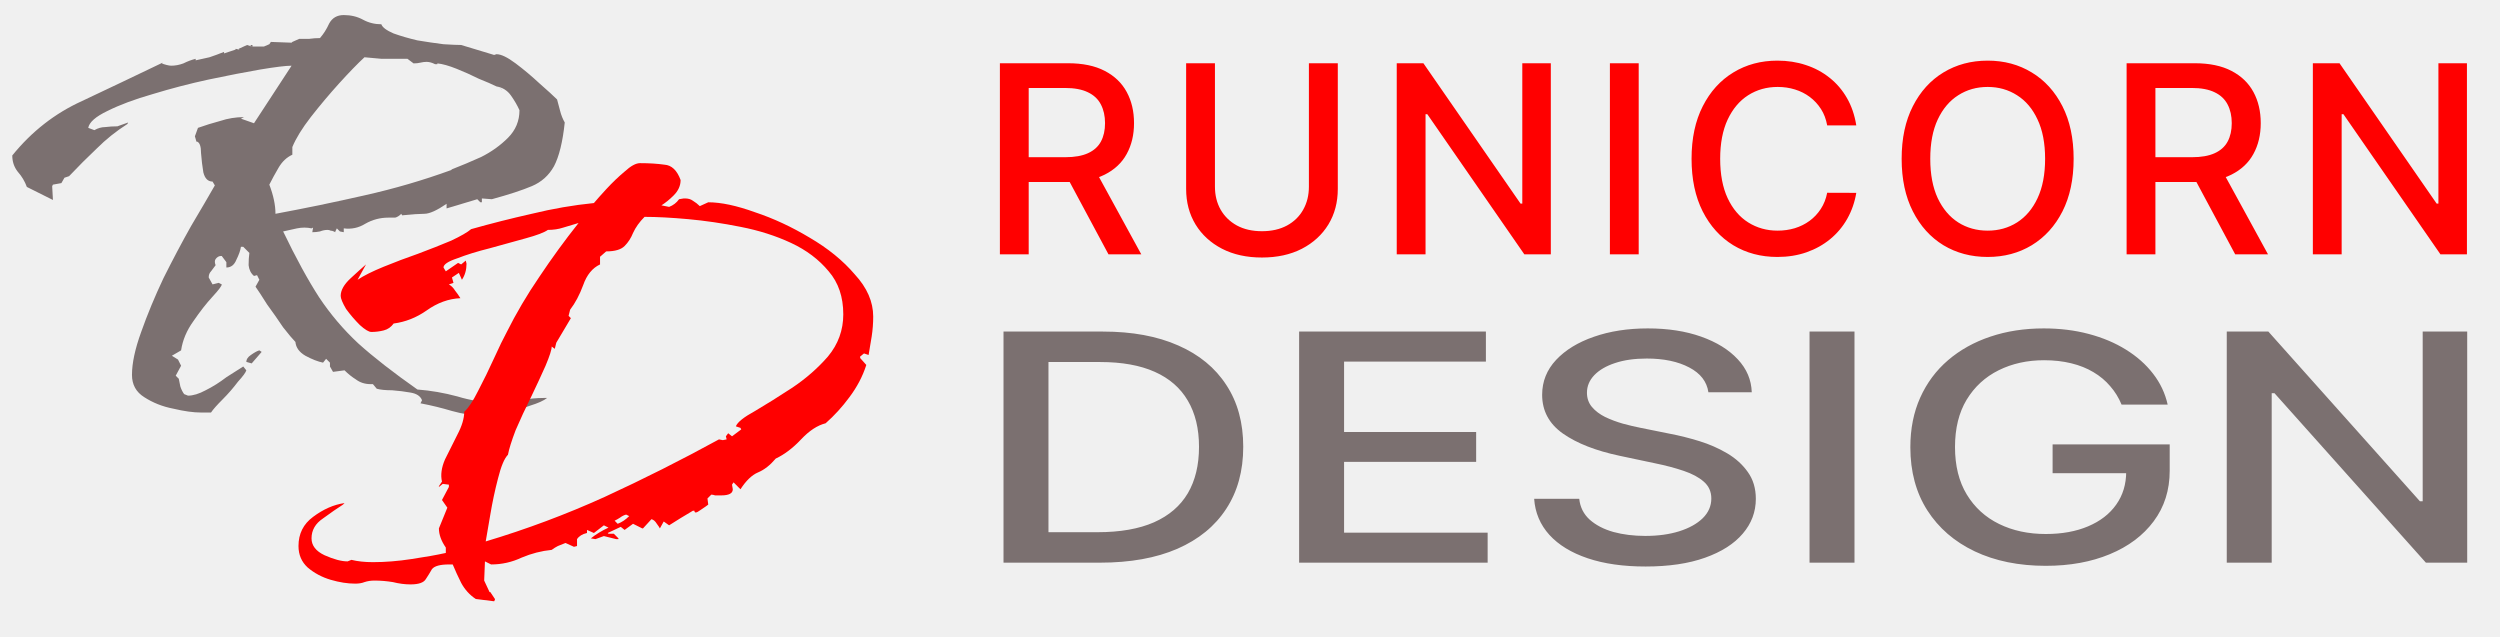
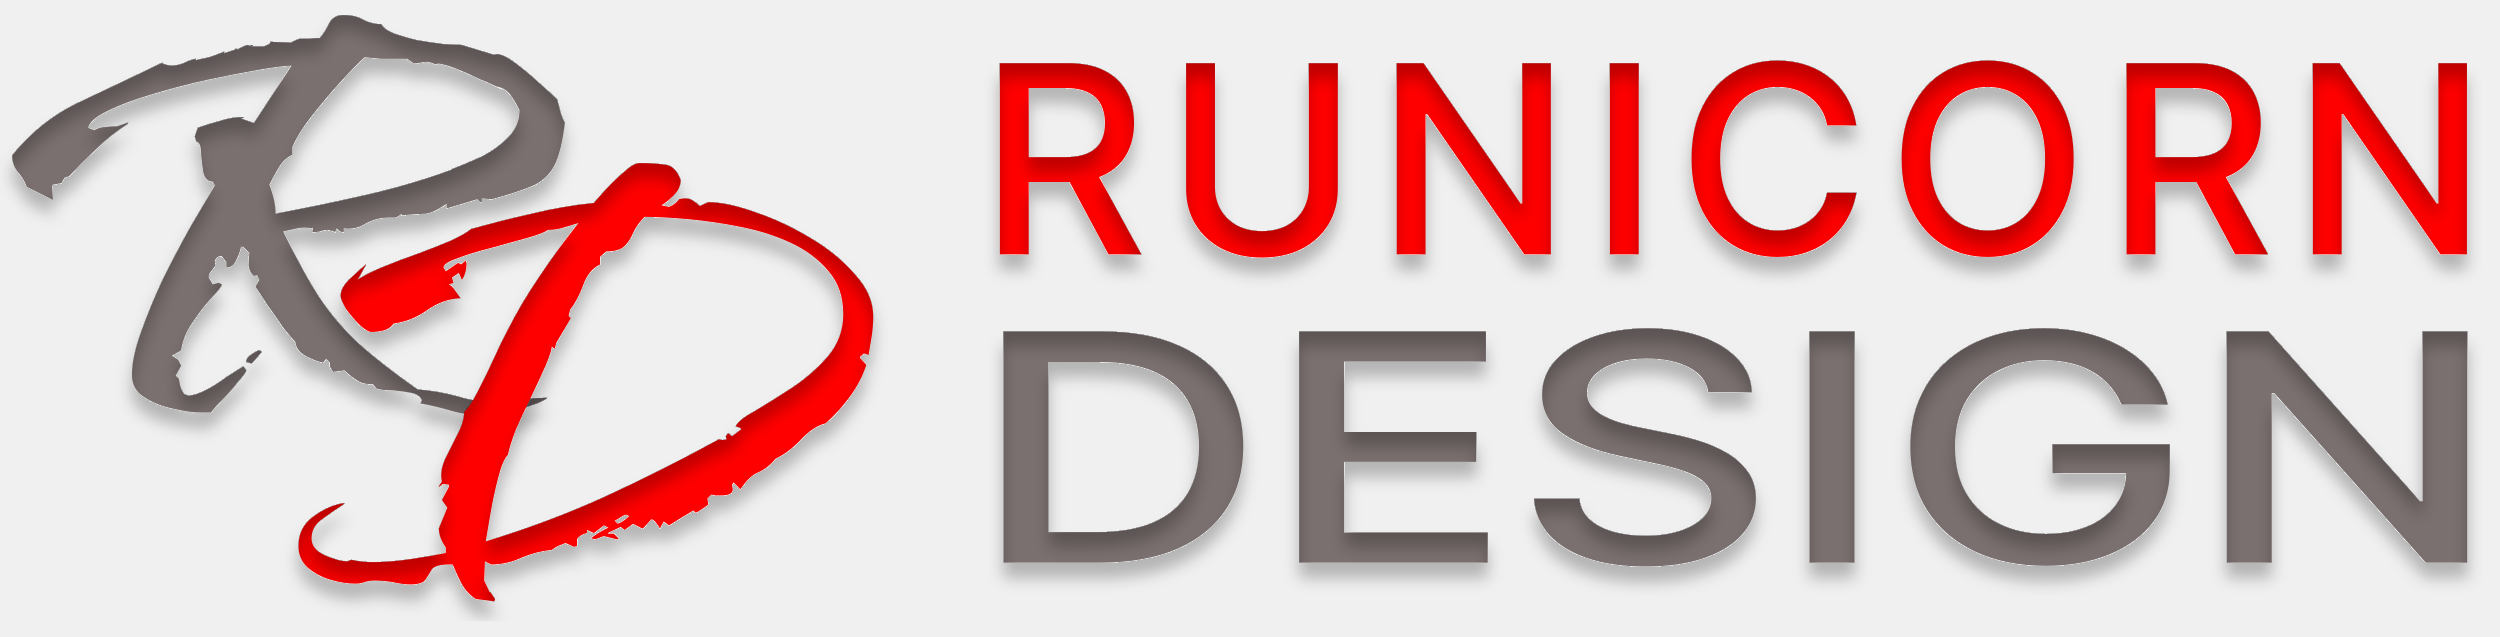
<svg xmlns="http://www.w3.org/2000/svg" width="664" height="169" viewBox="0 0 664 169" fill="none">
-   <path d="M292.148 149.445H266.534V88.064H292.959C300.712 88.064 307.37 89.293 312.933 91.752C318.497 94.189 322.759 97.695 325.721 102.27C328.709 106.825 330.203 112.29 330.203 118.664C330.203 125.059 328.696 130.554 325.682 135.148C322.695 139.744 318.368 143.28 312.701 145.758C307.035 148.216 300.184 149.445 292.148 149.445ZM278.472 141.353H291.491C297.518 141.353 302.528 140.474 306.52 138.716C310.512 136.936 313.5 134.369 315.483 131.013C317.466 127.637 318.458 123.52 318.458 118.664C318.458 113.85 317.466 109.764 315.483 106.407C313.526 103.05 310.602 100.503 306.713 98.764C302.824 97.025 297.995 96.156 292.225 96.156H278.472V141.353ZM345.048 149.445V88.064H394.654V96.037H356.986V114.738H392.065V122.68H356.986V141.473H395.118V149.445H345.048ZM453.754 104.188C453.342 101.352 451.642 99.154 448.655 97.594C445.667 96.017 441.906 95.228 437.373 95.228C434.128 95.228 431.321 95.627 428.951 96.427C426.582 97.206 424.74 98.284 423.426 99.664C422.139 101.021 421.495 102.57 421.495 104.309C421.495 105.767 421.933 107.026 422.808 108.084C423.71 109.145 424.882 110.033 426.324 110.752C427.792 111.452 429.363 112.041 431.037 112.521C432.712 112.979 434.321 113.359 435.867 113.66L443.593 115.218C446.118 115.698 448.706 116.347 451.359 117.166C454.012 117.985 456.472 119.065 458.738 120.403C461.005 121.741 462.833 123.401 464.224 125.377C465.641 127.357 466.349 129.724 466.349 132.481C466.349 135.959 465.19 139.044 462.872 141.742C460.58 144.439 457.244 146.568 452.866 148.126C448.513 149.684 443.246 150.465 437.064 150.465C431.14 150.465 426.015 149.735 421.688 148.275C417.361 146.818 413.974 144.75 411.527 142.072C409.08 139.375 407.728 136.178 407.471 132.481H419.447C419.679 134.7 420.606 136.548 422.229 138.026C423.877 139.484 425.976 140.574 428.526 141.293C431.102 141.991 433.922 142.341 436.987 142.341C440.361 142.341 443.362 141.932 445.989 141.112C448.642 140.273 450.728 139.115 452.247 137.636C453.767 136.138 454.527 134.388 454.527 132.391C454.527 130.573 453.857 129.084 452.518 127.925C451.204 126.766 449.414 125.808 447.148 125.048C444.907 124.289 442.37 123.619 439.537 123.04L430.188 121.062C423.851 119.724 418.829 117.755 415.12 115.158C411.437 112.561 409.595 109.124 409.595 104.847C409.595 101.311 410.832 98.224 413.304 95.586C415.777 92.949 419.125 90.902 423.349 89.443C427.573 87.964 432.338 87.226 437.644 87.226C443.001 87.226 447.727 87.954 451.822 89.413C455.943 90.873 459.189 92.88 461.558 95.437C463.928 97.974 465.164 100.891 465.267 104.188H453.754ZM492.552 88.064V149.445H480.615V88.064H492.552ZM563.485 107.455C562.737 105.637 561.733 104.009 560.47 102.57C559.235 101.111 557.753 99.873 556.028 98.853C554.303 97.814 552.331 97.025 550.117 96.487C547.927 95.947 545.52 95.676 542.893 95.676C538.437 95.676 534.419 96.566 530.838 98.345C527.259 100.123 524.426 102.73 522.338 106.166C520.278 109.584 519.249 113.769 519.249 118.724C519.249 123.7 520.292 127.906 522.377 131.343C524.464 134.779 527.322 137.386 530.956 139.164C534.587 140.943 538.721 141.831 543.356 141.831C547.658 141.831 551.404 141.153 554.598 139.793C557.819 138.436 560.303 136.518 562.055 134.04C563.832 131.542 564.72 128.605 564.72 125.228L567.812 125.678H545.171V118.035H576.273V125.019C576.273 130.174 574.856 134.649 572.023 138.445C569.215 142.222 565.325 145.139 560.355 147.198C555.409 149.255 549.743 150.283 543.356 150.283C536.196 150.283 529.911 149.005 524.503 146.447C519.12 143.89 514.922 140.263 511.908 135.568C508.896 130.853 507.388 125.258 507.388 118.784C507.388 113.889 508.263 109.493 510.015 105.596C511.767 101.702 514.226 98.394 517.395 95.676C520.589 92.94 524.335 90.851 528.637 89.413C532.964 87.954 537.69 87.226 542.816 87.226C547.091 87.226 551.071 87.715 554.754 88.694C558.462 89.673 561.758 91.061 564.643 92.859C567.553 94.658 569.963 96.796 571.869 99.274C573.775 101.732 575.062 104.459 575.731 107.455H563.485ZM655.288 88.064V149.445H644.316L604.099 104.429H603.364V149.445H591.427V88.064H602.476L642.732 133.14H643.466V88.064H655.288Z" fill="#7B7070" />
-   <path d="M265.571 67.555V16.797H283.644C287.572 16.797 290.832 17.475 293.423 18.83C296.031 20.184 297.979 22.059 299.266 24.456C300.554 26.834 301.197 29.585 301.197 32.709C301.197 35.814 300.545 38.549 299.241 40.912C297.954 43.259 296.006 45.083 293.399 46.389C290.807 47.695 287.547 48.348 283.619 48.348H269.928V41.755H282.926C285.402 41.755 287.415 41.399 288.967 40.69C290.535 39.978 291.682 38.946 292.408 37.591C293.134 36.236 293.498 34.609 293.498 32.709C293.498 30.792 293.126 29.132 292.384 27.727C291.657 26.323 290.51 25.248 288.942 24.505C287.391 23.745 285.352 23.365 282.827 23.365H273.221V67.555H265.571ZM290.601 44.654L303.128 67.555H294.414L282.134 44.654H290.601ZM347.644 16.797H355.319V50.181C355.319 53.733 354.486 56.881 352.819 59.623C351.152 62.349 348.808 64.499 345.788 66.067C342.767 67.62 339.227 68.398 335.166 68.398C331.123 68.398 327.59 67.62 324.57 66.067C321.549 64.499 319.206 62.349 317.539 59.623C315.872 56.881 315.038 53.733 315.038 50.181V16.797H322.688V49.562C322.688 51.859 323.192 53.899 324.198 55.683C325.222 57.467 326.666 58.872 328.531 59.897C330.396 60.904 332.608 61.409 335.166 61.409C337.741 61.409 339.961 60.904 341.826 59.897C343.708 58.872 345.144 57.467 346.134 55.683C347.141 53.899 347.644 51.859 347.644 49.562V16.797ZM411.898 16.797V67.555H404.867L379.094 30.33H378.624V67.555H370.974V16.797H378.054L403.852 54.072H404.323V16.797H411.898ZM435.24 16.797V67.555H427.59V16.797H435.24ZM493.027 33.303H485.301C485.005 31.651 484.452 30.197 483.643 28.941C482.833 27.686 481.844 26.621 480.672 25.744C479.5 24.869 478.188 24.207 476.736 23.762C475.3 23.316 473.773 23.092 472.155 23.092C469.234 23.092 466.618 23.828 464.307 25.299C462.012 26.769 460.197 28.925 458.86 31.766C457.54 34.609 456.879 38.078 456.879 42.175C456.879 46.306 457.54 49.793 458.86 52.635C460.197 55.477 462.021 57.624 464.332 59.078C466.643 60.532 469.243 61.259 472.13 61.259C473.731 61.259 475.25 61.045 476.687 60.615C478.139 60.169 479.451 59.517 480.623 58.658C481.795 57.798 482.784 56.749 483.593 55.51C484.418 54.254 484.987 52.817 485.301 51.197L493.027 51.222C492.613 53.717 491.813 56.013 490.625 58.113C489.452 60.195 487.943 61.995 486.094 63.516C484.261 65.019 482.165 66.184 479.805 67.01C477.445 67.835 474.871 68.248 472.081 68.248C467.69 68.248 463.779 67.207 460.346 65.127C456.913 63.027 454.205 60.029 452.226 56.129C450.26 52.23 449.279 47.578 449.279 42.175C449.279 36.756 450.269 32.105 452.25 28.223C454.23 24.323 456.937 21.332 460.371 19.25C463.803 17.152 467.707 16.104 472.081 16.104C474.771 16.104 477.281 16.492 479.608 17.269C481.952 18.028 484.055 19.151 485.92 20.639C487.786 22.109 489.329 23.91 490.55 26.042C491.772 28.156 492.597 30.577 493.027 33.303ZM550.757 42.175C550.757 47.596 549.766 52.254 547.786 56.154C545.805 60.038 543.091 63.027 539.641 65.127C536.207 67.207 532.303 68.248 527.93 68.248C523.539 68.248 519.619 67.207 516.169 65.127C512.737 63.027 510.03 60.029 508.05 56.129C506.069 52.23 505.078 47.578 505.078 42.175C505.078 36.756 506.069 32.105 508.05 28.223C510.03 24.323 512.737 21.332 516.169 19.25C519.619 17.152 523.539 16.104 527.93 16.104C532.303 16.104 536.207 17.152 539.641 19.25C543.091 21.332 545.805 24.323 547.786 28.223C549.766 32.105 550.757 36.756 550.757 42.175ZM543.181 42.175C543.181 38.046 542.513 34.567 541.175 31.742C539.855 28.901 538.039 26.753 535.728 25.299C533.435 23.828 530.835 23.092 527.93 23.092C525.009 23.092 522.4 23.828 520.107 25.299C517.812 26.753 515.996 28.901 514.66 31.742C513.34 34.567 512.679 38.046 512.679 42.175C512.679 46.306 513.34 49.793 514.66 52.635C515.996 55.461 517.812 57.608 520.107 59.078C522.4 60.532 525.009 61.259 527.93 61.259C530.835 61.259 533.435 60.532 535.728 59.078C538.039 57.608 539.855 55.461 541.175 52.635C542.513 49.793 543.181 46.306 543.181 42.175ZM564.827 67.555V16.797H582.9C586.827 16.797 590.088 17.475 592.679 18.83C595.287 20.184 597.234 22.059 598.523 24.456C599.81 26.834 600.453 29.585 600.453 32.709C600.453 35.814 599.801 38.549 598.498 40.912C597.21 43.259 595.262 45.083 592.655 46.389C590.063 47.695 586.803 48.348 582.875 48.348H569.184V41.755H582.182C584.657 41.755 586.672 41.399 588.223 40.69C589.79 39.978 590.938 38.946 591.664 37.591C592.39 36.236 592.753 34.609 592.753 32.709C592.753 30.792 592.382 29.132 591.639 27.727C590.913 26.323 589.766 25.248 588.198 24.505C586.646 23.745 584.608 23.365 582.082 23.365H572.477V67.555H564.827ZM589.857 44.654L602.385 67.555H593.67L581.389 44.654H589.857ZM655.218 16.797V67.555H648.187L622.414 30.33H621.944V67.555H614.294V16.797H621.374L647.173 54.072H647.642V16.797H655.218Z" fill="#FF0000" />
+   <g filter="url(#filter0_di_117_435)">
+     <path d="M292.148 149.445H266.534V88.064H292.959C300.712 88.064 307.37 89.293 312.933 91.752C318.497 94.189 322.759 97.695 325.721 102.27C328.709 106.825 330.203 112.29 330.203 118.664C330.203 125.059 328.696 130.554 325.682 135.148C322.695 139.744 318.368 143.28 312.701 145.758C307.035 148.216 300.184 149.445 292.148 149.445ZM278.472 141.353H291.491C297.518 141.353 302.528 140.474 306.52 138.716C310.512 136.936 313.5 134.369 315.483 131.013C317.466 127.637 318.458 123.52 318.458 118.664C318.458 113.85 317.466 109.764 315.483 106.407C313.526 103.05 310.602 100.503 306.713 98.764C302.824 97.025 297.995 96.156 292.225 96.156H278.472V141.353ZM345.048 149.445V88.064H394.654V96.037H356.986V114.738H392.065V122.68H356.986V141.473H395.118V149.445H345.048ZM453.754 104.188C453.342 101.352 451.642 99.154 448.655 97.594C445.667 96.017 441.906 95.228 437.373 95.228C434.128 95.228 431.321 95.627 428.951 96.427C426.582 97.206 424.74 98.284 423.426 99.664C422.139 101.021 421.495 102.57 421.495 104.309C421.495 105.767 421.933 107.026 422.808 108.084C423.71 109.145 424.882 110.033 426.324 110.752C427.792 111.452 429.363 112.041 431.037 112.521C432.712 112.979 434.321 113.359 435.867 113.66L443.593 115.218C446.118 115.698 448.706 116.347 451.359 117.166C454.012 117.985 456.472 119.065 458.738 120.403C461.005 121.741 462.833 123.401 464.224 125.377C465.641 127.357 466.349 129.724 466.349 132.481C466.349 135.959 465.19 139.044 462.872 141.742C460.58 144.439 457.244 146.568 452.866 148.126C448.513 149.684 443.246 150.465 437.064 150.465C431.14 150.465 426.015 149.735 421.688 148.275C417.361 146.818 413.974 144.75 411.527 142.072C409.08 139.375 407.728 136.178 407.471 132.481H419.447C419.679 134.7 420.606 136.548 422.229 138.026C423.877 139.484 425.976 140.574 428.526 141.293C431.102 141.991 433.922 142.341 436.987 142.341C440.361 142.341 443.362 141.932 445.989 141.112C448.642 140.273 450.728 139.115 452.247 137.636C453.767 136.138 454.527 134.388 454.527 132.391C454.527 130.573 453.857 129.084 452.518 127.925C451.204 126.766 449.414 125.808 447.148 125.048C444.907 124.289 442.37 123.619 439.537 123.04L430.188 121.062C423.851 119.724 418.829 117.755 415.12 115.158C411.437 112.561 409.595 109.124 409.595 104.847C409.595 101.311 410.832 98.224 413.304 95.586C415.777 92.949 419.125 90.902 423.349 89.443C427.573 87.964 432.338 87.226 437.644 87.226C443.001 87.226 447.727 87.954 451.822 89.413C455.943 90.873 459.189 92.88 461.558 95.437C463.928 97.974 465.164 100.891 465.267 104.188H453.754ZM492.552 88.064V149.445H480.615V88.064H492.552ZM563.485 107.455C562.737 105.637 561.733 104.009 560.47 102.57C559.235 101.111 557.753 99.873 556.028 98.853C554.303 97.814 552.331 97.025 550.117 96.487C547.927 95.947 545.52 95.676 542.893 95.676C538.437 95.676 534.419 96.566 530.838 98.345C527.259 100.123 524.426 102.73 522.338 106.166C520.278 109.584 519.249 113.769 519.249 118.724C519.249 123.7 520.292 127.906 522.377 131.343C524.464 134.779 527.322 137.386 530.956 139.164C534.587 140.943 538.721 141.831 543.356 141.831C547.658 141.831 551.404 141.153 554.598 139.793C557.819 138.436 560.303 136.518 562.055 134.04C563.832 131.542 564.72 128.605 564.72 125.228L567.812 125.678H545.171V118.035H576.273V125.019C576.273 130.174 574.856 134.649 572.023 138.445C569.215 142.222 565.325 145.139 560.355 147.198C555.409 149.255 549.743 150.283 543.356 150.283C536.196 150.283 529.911 149.005 524.503 146.447C519.12 143.89 514.922 140.263 511.908 135.568C508.896 130.853 507.388 125.258 507.388 118.784C507.388 113.889 508.263 109.493 510.015 105.596C511.767 101.702 514.226 98.394 517.395 95.676C520.589 92.94 524.335 90.851 528.637 89.413C532.964 87.954 537.69 87.226 542.816 87.226C547.091 87.226 551.071 87.715 554.754 88.694C558.462 89.673 561.758 91.061 564.643 92.859C567.553 94.658 569.963 96.796 571.869 99.274C573.775 101.732 575.062 104.459 575.731 107.455H563.485ZM655.288 88.064V149.445H644.316L604.099 104.429H603.364V149.445H591.427V88.064H602.476L642.732 133.14H643.466V88.064H655.288Z" fill="#7B7070" />
+   </g>
+   <g filter="url(#filter1_di_117_435)">
+     <path d="M265.571 67.555V16.797H283.644C287.572 16.797 290.832 17.475 293.423 18.83C296.031 20.184 297.979 22.059 299.266 24.456C300.554 26.834 301.197 29.585 301.197 32.709C301.197 35.814 300.545 38.549 299.241 40.912C297.954 43.259 296.006 45.083 293.399 46.389C290.807 47.695 287.547 48.348 283.619 48.348H269.928V41.755H282.926C285.402 41.755 287.415 41.399 288.967 40.69C290.535 39.978 291.682 38.946 292.408 37.591C293.134 36.236 293.498 34.609 293.498 32.709C293.498 30.792 293.126 29.132 292.384 27.727C291.657 26.323 290.51 25.248 288.942 24.505C287.391 23.745 285.352 23.365 282.827 23.365H273.221V67.555H265.571ZM290.601 44.654L303.128 67.555H294.414L282.134 44.654H290.601ZM347.644 16.797H355.319V50.181C355.319 53.733 354.486 56.881 352.819 59.623C351.152 62.349 348.808 64.499 345.788 66.067C342.767 67.62 339.227 68.398 335.166 68.398C331.123 68.398 327.59 67.62 324.57 66.067C321.549 64.499 319.206 62.349 317.539 59.623C315.872 56.881 315.038 53.733 315.038 50.181V16.797H322.688V49.562C322.688 51.859 323.192 53.899 324.198 55.683C325.222 57.467 326.666 58.872 328.531 59.897C330.396 60.904 332.608 61.409 335.166 61.409C337.741 61.409 339.961 60.904 341.826 59.897C343.708 58.872 345.144 57.467 346.134 55.683C347.141 53.899 347.644 51.859 347.644 49.562V16.797ZM411.898 16.797V67.555H404.867L379.094 30.33H378.624V67.555H370.974V16.797H378.054L403.852 54.072H404.323V16.797H411.898ZM435.24 16.797V67.555H427.59V16.797H435.24ZM493.027 33.303H485.301C485.005 31.651 484.452 30.197 483.643 28.941C482.833 27.686 481.844 26.621 480.672 25.744C479.5 24.869 478.188 24.207 476.736 23.762C475.3 23.316 473.773 23.092 472.155 23.092C469.234 23.092 466.618 23.828 464.307 25.299C462.012 26.769 460.197 28.925 458.86 31.766C457.54 34.609 456.879 38.078 456.879 42.175C456.879 46.306 457.54 49.793 458.86 52.635C460.197 55.477 462.021 57.624 464.332 59.078C466.643 60.532 469.243 61.259 472.13 61.259C473.731 61.259 475.25 61.045 476.687 60.615C478.139 60.169 479.451 59.517 480.623 58.658C481.795 57.798 482.784 56.749 483.593 55.51C484.418 54.254 484.987 52.817 485.301 51.197L493.027 51.222C492.613 53.717 491.813 56.013 490.625 58.113C489.452 60.195 487.943 61.995 486.094 63.516C484.261 65.019 482.165 66.184 479.805 67.01C477.445 67.835 474.871 68.248 472.081 68.248C467.69 68.248 463.779 67.207 460.346 65.127C456.913 63.027 454.205 60.029 452.226 56.129C450.26 52.23 449.279 47.578 449.279 42.175C449.279 36.756 450.269 32.105 452.25 28.223C454.23 24.323 456.937 21.332 460.371 19.25C463.803 17.152 467.707 16.104 472.081 16.104C474.771 16.104 477.281 16.492 479.608 17.269C481.952 18.028 484.055 19.151 485.92 20.639C487.786 22.109 489.329 23.91 490.55 26.042C491.772 28.156 492.597 30.577 493.027 33.303ZM550.757 42.175C550.757 47.596 549.766 52.254 547.786 56.154C545.805 60.038 543.091 63.027 539.641 65.127C536.207 67.207 532.303 68.248 527.93 68.248C523.539 68.248 519.619 67.207 516.169 65.127C512.737 63.027 510.03 60.029 508.05 56.129C506.069 52.23 505.078 47.578 505.078 42.175C505.078 36.756 506.069 32.105 508.05 28.223C510.03 24.323 512.737 21.332 516.169 19.25C519.619 17.152 523.539 16.104 527.93 16.104C532.303 16.104 536.207 17.152 539.641 19.25C543.091 21.332 545.805 24.323 547.786 28.223C549.766 32.105 550.757 36.756 550.757 42.175ZM543.181 42.175C543.181 38.046 542.513 34.567 541.175 31.742C539.855 28.901 538.039 26.753 535.728 25.299C533.435 23.828 530.835 23.092 527.93 23.092C525.009 23.092 522.4 23.828 520.107 25.299C517.812 26.753 515.996 28.901 514.66 31.742C513.34 34.567 512.679 38.046 512.679 42.175C512.679 46.306 513.34 49.793 514.66 52.635C515.996 55.461 517.812 57.608 520.107 59.078C522.4 60.532 525.009 61.259 527.93 61.259C530.835 61.259 533.435 60.532 535.728 59.078C538.039 57.608 539.855 55.461 541.175 52.635C542.513 49.793 543.181 46.306 543.181 42.175ZM564.827 67.555V16.797H582.9C586.827 16.797 590.088 17.475 592.679 18.83C595.287 20.184 597.234 22.059 598.523 24.456C599.81 26.834 600.453 29.585 600.453 32.709C600.453 35.814 599.801 38.549 598.498 40.912C597.21 43.259 595.262 45.083 592.655 46.389C590.063 47.695 586.803 48.348 582.875 48.348H569.184V41.755H582.182C584.657 41.755 586.672 41.399 588.223 40.69C589.79 39.978 590.938 38.946 591.664 37.591C592.39 36.236 592.753 34.609 592.753 32.709C592.753 30.792 592.382 29.132 591.639 27.727C590.913 26.323 589.766 25.248 588.198 24.505C586.646 23.745 584.608 23.365 582.082 23.365H572.477V67.555H564.827ZM589.857 44.654L602.385 67.555H593.67L581.389 44.654H589.857ZM655.218 16.797V67.555H648.187L622.414 30.33H621.944V67.555H614.294V16.797H621.374L647.173 54.072H647.642V16.797H655.218Z" fill="#FF0000" />
+   </g>
  <g clip-path="url(#clip0_117_435)">
-     <path d="M128.801 110.382C125.812 110.382 122.891 109.975 120.038 109.159C117.321 108.344 114.535 107.665 111.682 107.122L112.09 106.306C111.682 105.219 110.663 104.54 109.033 104.268C107.538 103.996 105.908 103.793 104.142 103.657C102.376 103.657 101.017 103.521 100.066 103.249L99.047 102.027H98.435C96.941 102.027 95.65 101.619 94.563 100.804C93.476 100.124 92.457 99.309 91.506 98.358L88.449 98.766L87.634 97.339V96.32L86.615 95.301L85.8 96.32C84.441 96.048 82.878 95.437 81.112 94.486C79.482 93.535 78.599 92.312 78.463 90.818C77.783 90.138 76.697 88.848 75.202 86.946C73.844 84.908 72.417 82.87 70.922 80.832C69.564 78.658 68.545 77.095 67.865 76.144L68.884 74.31L68.273 73.087L67.458 73.291C66.642 72.612 66.167 71.661 66.031 70.438C66.031 69.215 66.099 68.128 66.235 67.177L64.605 65.547H63.993C63.857 66.498 63.45 67.653 62.77 69.011C62.227 70.37 61.344 71.049 60.121 71.049V69.623L58.898 67.992H58.694C58.151 67.992 57.675 68.264 57.268 68.808C56.996 69.215 56.996 69.758 57.268 70.438C56.86 70.981 56.453 71.525 56.045 72.068C55.637 72.476 55.434 73.019 55.434 73.699L56.453 75.533L58.083 75.125L58.898 75.533C58.898 75.941 58.083 77.028 56.453 78.794C54.822 80.56 53.124 82.734 51.358 85.315C49.591 87.761 48.504 90.342 48.097 93.059L45.651 94.486L47.282 95.505L48.097 97.135L46.67 99.785L47.485 100.6C47.621 101.279 47.757 101.959 47.893 102.638C48.165 103.453 48.504 104.133 48.912 104.676L49.931 105.084C51.289 105.084 52.852 104.608 54.618 103.657C56.521 102.706 58.355 101.551 60.121 100.192C62.023 98.97 63.517 98.019 64.605 97.339L65.42 98.358C65.284 98.902 64.536 99.921 63.178 101.415C61.955 103.046 60.597 104.608 59.102 106.103C57.607 107.597 56.588 108.752 56.045 109.567H53.395C51.358 109.567 48.912 109.228 46.059 108.548C43.206 108.005 40.624 106.986 38.314 105.491C36.141 104.133 35.053 102.162 35.053 99.581C35.053 96.456 35.869 92.652 37.499 88.168C39.13 83.549 41.099 78.794 43.409 73.903C45.855 69.011 48.3 64.392 50.746 60.044C53.327 55.697 55.434 52.096 57.064 49.243L56.453 48.224C55.23 48.224 54.414 47.409 54.007 45.779C53.735 44.148 53.531 42.45 53.395 40.684C53.395 38.917 53.056 37.898 52.377 37.627H52.173L51.765 36.2L52.58 33.958C54.483 33.279 56.453 32.667 58.49 32.124C60.529 31.445 62.635 31.105 64.808 31.105L63.993 31.513L67.458 32.735L77.444 17.451C75.949 17.451 73.164 17.79 69.088 18.47C65.148 19.149 60.597 20.032 55.434 21.119C50.407 22.206 45.447 23.497 40.556 24.991C35.801 26.35 31.793 27.844 28.532 29.475C25.407 30.969 23.709 32.464 23.437 33.958L25.067 34.57C26.018 34.026 26.97 33.754 27.921 33.754C29.008 33.619 30.094 33.551 31.181 33.551L34.035 32.532L33.831 32.939C30.842 34.841 28.124 37.015 25.679 39.461C23.233 41.77 20.788 44.216 18.342 46.797L17.119 47.205L16.304 48.632L14.062 49.039L13.858 49.447L14.062 53.115L7.133 49.651C6.59 48.156 5.774 46.797 4.687 45.575C3.736 44.352 3.261 42.925 3.261 41.295C8.424 34.909 14.606 30.086 21.807 26.825C29.008 23.429 36.141 20.032 43.206 16.635L43.002 16.839C43.274 16.975 43.681 17.111 44.224 17.247C44.768 17.383 45.175 17.451 45.447 17.451C46.534 17.451 47.621 17.247 48.708 16.839C49.795 16.296 50.882 15.888 51.969 15.617V16.024C53.192 15.752 54.414 15.481 55.637 15.209C56.86 14.801 58.151 14.326 59.51 13.782V14.19L62.566 13.171V12.967L63.586 13.171L63.382 12.967L65.624 11.948L66.846 12.356L66.439 11.948H67.05V12.356H70.107L71.534 11.744L71.941 11.133L77.444 11.337L77.648 11.133L79.482 10.318C80.433 10.318 81.316 10.318 82.131 10.318C83.082 10.182 84.034 10.114 84.984 10.114C85.935 9.027 86.751 7.736 87.43 6.242C88.245 4.747 89.536 4 91.302 4C93.204 4 94.903 4.408 96.397 5.223C97.892 6.038 99.522 6.446 101.288 6.446C101.56 7.261 102.647 8.076 104.549 8.891C106.451 9.57 108.557 10.182 110.867 10.725C113.313 11.133 115.622 11.473 117.796 11.744C119.97 11.88 121.533 11.948 122.484 11.948L131.247 14.598L131.858 14.394C133.081 14.394 134.78 15.209 136.953 16.839C139.127 18.47 141.233 20.236 143.271 22.138C145.445 24.04 147.008 25.467 147.959 26.418C148.23 27.369 148.502 28.388 148.774 29.475C149.046 30.562 149.453 31.581 149.997 32.532C149.453 37.694 148.502 41.567 147.143 44.148C145.785 46.594 143.814 48.36 141.233 49.447C138.652 50.534 135.119 51.689 130.636 52.911L127.986 52.708V53.727H127.579L126.763 52.911L118.611 55.357V54.134C116.03 55.9 114.06 56.784 112.701 56.784C111.478 56.784 109.508 56.919 106.791 57.191L106.587 56.784C106.044 57.327 105.5 57.667 104.957 57.803C104.413 57.803 103.802 57.803 103.123 57.803C100.949 57.803 98.911 58.346 97.009 59.433C95.243 60.52 93.34 60.928 91.302 60.656V61.675L90.283 61.471L89.468 60.656L89.061 61.471V61.675L88.653 61.471C88.381 61.335 88.109 61.267 87.838 61.267C87.566 61.131 87.294 61.063 87.022 61.063C86.343 61.063 85.664 61.199 84.984 61.471C84.305 61.607 83.626 61.675 82.947 61.675L83.15 60.452L82.743 60.656C81.52 60.384 80.229 60.384 78.871 60.656C77.648 60.928 76.425 61.199 75.202 61.471C78.599 68.536 81.792 74.378 84.781 78.998C87.77 83.481 91.234 87.557 95.174 91.225C99.25 94.894 104.481 98.97 110.867 103.453C114.4 103.725 117.932 104.336 121.465 105.287C124.997 106.374 128.598 106.918 132.266 106.918C134.304 106.918 136.342 106.714 138.38 106.306C140.418 105.899 142.456 105.695 144.494 105.695H145.309C144.494 106.374 142.999 107.053 140.826 107.733C138.652 108.548 136.41 109.159 134.1 109.567C131.79 110.11 130.024 110.382 128.801 110.382ZM73.164 56.784C81.18 55.289 89.061 53.658 96.805 51.892C104.685 50.126 112.362 47.885 119.834 45.167L120.038 44.963C122.484 44.012 125.065 42.925 127.782 41.703C130.5 40.344 132.877 38.646 134.915 36.608C136.953 34.57 137.972 32.124 137.972 29.271C137.429 28.048 136.682 26.757 135.731 25.399C134.78 24.04 133.489 23.225 131.858 22.953C130.771 22.41 129.209 21.73 127.171 20.915C125.269 19.964 123.299 19.081 121.261 18.266C119.223 17.451 117.524 16.975 116.166 16.839V17.043H115.554C114.739 16.635 113.992 16.432 113.313 16.432C112.769 16.432 112.226 16.5 111.682 16.635C111.139 16.771 110.527 16.839 109.848 16.839L108.218 15.617H105.772C104.277 15.617 102.783 15.617 101.288 15.617C99.794 15.481 98.299 15.345 96.805 15.209C95.039 16.839 92.797 19.149 90.079 22.138C87.498 24.991 84.984 27.98 82.539 31.105C80.229 34.094 78.599 36.743 77.648 39.053V41.091C76.153 41.77 74.93 42.925 73.979 44.556C73.028 46.186 72.213 47.681 71.534 49.039C72.621 51.892 73.164 54.474 73.164 56.784ZM131.858 22.953C132.674 23.361 133.149 23.633 133.285 23.768C133.421 23.768 133.081 23.565 132.266 23.157L131.858 22.953ZM66.846 96.524L65.42 96.117C65.42 95.437 65.827 94.826 66.642 94.282C67.593 93.603 68.341 93.195 68.884 93.059L69.496 93.467L66.846 96.524Z" fill="#7B7070" />
-     <path d="M131.247 159.701L126.356 159.09C124.725 158.003 123.435 156.576 122.484 154.81C121.668 153.18 120.921 151.549 120.242 149.919H119.223C116.913 149.919 115.419 150.327 114.739 151.142C114.196 152.093 113.652 152.976 113.109 153.791C112.565 154.742 111.207 155.218 109.033 155.218C107.538 155.218 105.976 155.014 104.345 154.606C102.715 154.334 101.085 154.199 99.454 154.199C98.503 154.199 97.62 154.334 96.805 154.606C96.125 154.878 95.31 155.014 94.359 155.014C92.321 155.014 90.147 154.674 87.838 153.995C85.528 153.315 83.49 152.229 81.724 150.734C80.093 149.24 79.278 147.338 79.278 145.028C79.278 141.767 80.569 139.186 83.15 137.284C85.868 135.246 88.653 134.023 91.506 133.615L91.099 134.023C89.604 134.974 87.838 136.196 85.8 137.691C83.762 139.05 82.743 140.816 82.743 142.99C82.743 144.892 83.897 146.386 86.207 147.473C88.653 148.56 90.691 149.104 92.321 149.104L93.34 148.696C94.971 149.104 96.873 149.308 99.047 149.308C102.307 149.308 105.704 149.036 109.237 148.492C112.905 147.949 115.962 147.405 118.408 146.862V145.435C117.185 143.669 116.573 141.971 116.573 140.341L118.815 134.838L117.389 132.8L119.223 129.335V128.724L117.592 128.52L116.573 129.335V129.132L117.389 127.909C116.981 126.143 117.253 124.172 118.204 121.999C119.291 119.825 120.378 117.651 121.465 115.477C122.687 113.167 123.299 111.129 123.299 109.363C124.386 108.412 125.609 106.578 126.967 103.861C128.462 101.008 129.888 98.086 131.247 95.097C132.606 92.109 133.693 89.867 134.508 88.372C137.089 83.209 140.01 78.25 143.271 73.495C146.532 68.604 149.997 63.848 153.665 59.229C152.306 59.637 150.947 60.044 149.589 60.452C148.366 60.859 147.008 61.063 145.513 61.063C144.562 61.743 142.592 62.49 139.603 63.305C136.614 64.12 133.421 65.004 130.024 65.954C126.763 66.77 123.91 67.653 121.465 68.604C119.019 69.419 117.796 70.234 117.796 71.049L118.408 72.068L121.668 69.827L122.484 70.234L123.706 69.215L123.91 70.03C123.91 71.661 123.503 73.087 122.687 74.31L121.872 72.476L120.038 73.699L120.446 75.125L119.223 75.533C119.902 75.941 120.446 76.484 120.853 77.163C121.397 77.843 121.872 78.522 122.28 79.201C119.155 79.337 116.166 80.424 113.313 82.462C110.595 84.364 107.674 85.519 104.549 85.927C103.87 86.877 102.987 87.489 101.9 87.761C100.813 88.033 99.726 88.168 98.639 88.168C97.96 88.168 96.941 87.557 95.582 86.334C94.224 84.976 93.001 83.549 91.914 82.054C90.963 80.424 90.487 79.269 90.487 78.59C90.487 77.095 91.37 75.533 93.136 73.903C94.903 72.272 96.261 71.049 97.212 70.234L94.971 74.31C96.601 73.223 98.911 72.068 101.9 70.846C104.889 69.623 107.946 68.468 111.071 67.381C114.332 66.158 117.253 65.004 119.834 63.916C122.416 62.694 124.182 61.675 125.133 60.859C130.432 59.365 135.799 58.006 141.233 56.783C146.804 55.425 152.306 54.474 157.741 53.93C158.42 53.115 159.507 51.892 161.002 50.262C162.632 48.496 164.263 46.933 165.893 45.575C167.523 44.08 168.882 43.333 169.969 43.333C172.415 43.333 174.588 43.469 176.491 43.74C178.393 43.876 179.819 45.235 180.77 47.816C180.77 49.311 180.159 50.67 178.936 51.892C177.849 52.98 176.762 53.862 175.675 54.542L177.713 54.949C178.8 54.542 179.683 53.862 180.363 52.911L181.586 52.708H181.993C182.808 52.708 183.488 52.911 184.031 53.319C184.711 53.727 185.322 54.202 185.865 54.746L188.107 53.727C191.504 53.727 195.648 54.61 200.539 56.376C205.43 58.006 210.253 60.248 215.009 63.101C219.9 65.954 223.908 69.215 227.033 72.884C230.294 76.416 231.924 80.152 231.924 84.092C231.924 85.859 231.788 87.625 231.516 89.391C231.245 91.022 230.973 92.652 230.701 94.282L229.478 93.875L228.459 94.69V95.097L230.09 96.932C229.139 99.921 227.644 102.774 225.606 105.491C223.704 108.072 221.598 110.382 219.288 112.42C217.115 112.964 214.941 114.39 212.767 116.7C210.593 119.01 208.351 120.708 206.041 121.795C204.547 123.561 202.984 124.784 201.354 125.463C199.724 126.143 198.161 127.637 196.667 129.947L194.832 128.113L194.425 128.724L194.629 129.947C194.629 131.034 193.61 131.577 191.572 131.577C191.028 131.577 190.485 131.577 189.941 131.577C189.534 131.441 189.194 131.373 188.922 131.373L187.903 132.392L188.107 134.023C187.971 134.159 187.292 134.634 186.069 135.449C184.982 136.265 184.439 136.333 184.439 135.653H184.031C181.721 137.012 179.616 138.303 177.713 139.525L176.287 138.506L175.268 140.341C175.132 140.069 174.86 139.661 174.453 139.118C174.045 138.438 173.569 138.031 173.026 137.895L170.784 140.341H170.58L168.135 139.118L165.893 140.748L164.874 139.933L161.409 141.563L161.613 141.767H163.04L164.263 142.99V143.194H163.651L160.39 142.378L158.149 143.194L156.926 142.99C158.284 141.903 159.847 140.952 161.613 140.137L160.39 139.525L157.741 141.563L155.907 140.748V141.563C154.684 141.835 153.801 142.378 153.257 143.194V145.028L152.442 145.232L150.2 144.213C149.521 144.485 148.842 144.756 148.162 145.028C147.619 145.3 147.075 145.639 146.532 146.047C143.814 146.319 141.165 146.998 138.584 148.085C136.002 149.308 133.285 149.919 130.432 149.919L128.801 149.104L128.598 154.199L130.024 157.256H130.228L131.451 159.09V159.294L131.247 159.701ZM129.005 143.805C139.875 140.544 150.404 136.604 160.594 131.985C170.92 127.229 181.042 122.134 190.96 116.7L191.979 116.904L192.998 116.7L192.794 115.885L193.406 115.07L194.425 115.885L196.87 114.051L196.667 113.643L195.444 113.235C195.851 112.148 197.55 110.79 200.539 109.16C203.528 107.393 206.789 105.355 210.321 103.046C213.99 100.6 217.182 97.815 219.9 94.69C222.617 91.429 223.976 87.693 223.976 83.481C223.976 78.862 222.685 75.057 220.104 72.068C217.522 68.943 214.193 66.43 210.117 64.528C206.041 62.626 201.558 61.199 196.667 60.248C191.911 59.297 187.292 58.618 182.808 58.21C178.325 57.803 174.453 57.599 171.192 57.599C169.833 58.957 168.814 60.384 168.135 61.879C167.591 63.237 166.844 64.392 165.893 65.343C164.942 66.294 163.312 66.77 161.002 66.77L159.371 68.196V70.234C157.333 71.185 155.839 73.019 154.888 75.737C153.937 78.318 152.782 80.492 151.423 82.258L151.016 83.889L151.627 84.5L147.755 91.022L147.347 92.652L146.532 92.04C146.532 92.856 145.989 94.554 144.902 97.135C143.814 99.581 142.524 102.366 141.029 105.491C139.535 108.48 138.176 111.401 136.953 114.254C135.866 117.108 135.187 119.281 134.915 120.776C133.964 121.727 133.081 123.833 132.266 127.094C131.451 130.219 130.771 133.411 130.228 136.672C129.685 139.933 129.277 142.31 129.005 143.805ZM164.059 139.118C165.146 138.71 166.165 138.031 167.116 137.08L166.301 136.672C165.757 136.808 165.213 137.08 164.67 137.487C164.263 137.759 163.787 138.031 163.244 138.303L164.059 139.118Z" fill="#FF0000" />
+     <g filter="url(#filter2_di_117_435)">
+       <path d="M128.801 110.382C125.812 110.382 122.891 109.975 120.038 109.16C117.321 108.344 114.535 107.665 111.682 107.122L112.09 106.306C111.682 105.219 110.663 104.54 109.033 104.268C107.538 103.996 105.908 103.793 104.142 103.657C102.376 103.657 101.017 103.521 100.066 103.249L99.047 102.027H98.435C96.941 102.027 95.65 101.619 94.563 100.804C93.476 100.124 92.457 99.309 91.506 98.358L88.449 98.766L87.634 97.339V96.32L86.615 95.301L85.8 96.32C84.441 96.048 82.878 95.437 81.112 94.486C79.482 93.535 78.599 92.312 78.463 90.818C77.783 90.138 76.697 88.848 75.202 86.946C73.844 84.908 72.417 82.87 70.922 80.832C69.564 78.658 68.545 77.095 67.865 76.144L68.884 74.31L68.273 73.087L67.458 73.291C66.642 72.612 66.167 71.661 66.031 70.438C66.031 69.215 66.099 68.128 66.235 67.177L64.605 65.547H63.993C63.857 66.498 63.45 67.653 62.77 69.011C62.227 70.37 61.344 71.049 60.121 71.049V69.623L58.898 67.992H58.694C58.151 67.992 57.675 68.264 57.268 68.808C56.996 69.215 56.996 69.758 57.268 70.438C56.86 70.981 56.453 71.525 56.045 72.068C55.637 72.476 55.434 73.019 55.434 73.699L56.453 75.533L58.083 75.125L58.898 75.533C58.898 75.941 58.083 77.028 56.453 78.794C54.822 80.56 53.124 82.734 51.358 85.315C49.591 87.761 48.504 90.342 48.097 93.059L45.651 94.486L47.282 95.505L48.097 97.135L46.67 99.785L47.485 100.6C47.621 101.279 47.757 101.959 47.893 102.638C48.165 103.453 48.504 104.133 48.912 104.676L49.931 105.084C51.289 105.084 52.852 104.608 54.618 103.657C56.521 102.706 58.355 101.551 60.121 100.192C62.023 98.97 63.517 98.019 64.605 97.339L65.42 98.358C65.284 98.902 64.536 99.921 63.178 101.415C61.955 103.046 60.597 104.608 59.102 106.103C57.607 107.597 56.588 108.752 56.045 109.567H53.395C51.358 109.567 48.912 109.228 46.059 108.548C43.206 108.005 40.624 106.986 38.314 105.491C36.141 104.133 35.053 102.162 35.053 99.581C35.053 96.456 35.869 92.652 37.499 88.168C39.13 83.549 41.099 78.794 43.409 73.903C45.855 69.011 48.3 64.392 50.746 60.044C53.327 55.697 55.434 52.096 57.064 49.243L56.453 48.224C55.23 48.224 54.414 47.409 54.007 45.779C53.735 44.148 53.531 42.45 53.395 40.684C53.395 38.917 53.056 37.898 52.377 37.627H52.173L51.765 36.2L52.58 33.958C54.483 33.279 56.453 32.667 58.49 32.124C60.529 31.445 62.635 31.105 64.808 31.105L63.993 31.513L67.458 32.735L77.444 17.451C75.949 17.451 73.164 17.79 69.088 18.47C65.148 19.149 60.597 20.032 55.434 21.119C50.407 22.206 45.447 23.497 40.556 24.991C35.801 26.35 31.793 27.844 28.532 29.475C25.407 30.969 23.709 32.464 23.437 33.958L25.067 34.57C26.018 34.026 26.97 33.754 27.921 33.754C29.008 33.619 30.094 33.551 31.181 33.551L34.035 32.532L33.831 32.939C30.842 34.841 28.124 37.015 25.679 39.461C23.233 41.77 20.788 44.216 18.342 46.797L17.119 47.205L16.304 48.632L14.062 49.039L13.858 49.447L14.062 53.115L7.133 49.651C6.59 48.156 5.774 46.797 4.687 45.575C3.736 44.352 3.261 42.925 3.261 41.295C8.424 34.909 14.606 30.086 21.807 26.825C29.008 23.429 36.141 20.032 43.206 16.635L43.002 16.839C43.274 16.975 43.681 17.111 44.224 17.247C44.768 17.383 45.175 17.451 45.447 17.451C46.534 17.451 47.621 17.247 48.708 16.839C49.795 16.296 50.882 15.888 51.969 15.617V16.024C53.192 15.752 54.414 15.481 55.637 15.209C56.86 14.801 58.151 14.326 59.51 13.782V14.19L62.566 13.171V12.967L63.586 13.171L63.382 12.967L65.624 11.948L66.846 12.356L66.439 11.948H67.05V12.356H70.107L71.534 11.744L71.941 11.133L77.444 11.337L77.648 11.133L79.482 10.318C80.433 10.318 81.316 10.318 82.131 10.318C83.082 10.182 84.034 10.114 84.984 10.114C85.935 9.027 86.751 7.736 87.43 6.242C88.245 4.747 89.536 4 91.302 4C93.204 4 94.903 4.408 96.397 5.223C97.892 6.038 99.522 6.446 101.288 6.446C101.56 7.261 102.647 8.076 104.549 8.891C106.451 9.57 108.557 10.182 110.867 10.725C113.313 11.133 115.622 11.473 117.796 11.744C119.97 11.88 121.533 11.948 122.484 11.948L131.247 14.598L131.858 14.394C133.081 14.394 134.78 15.209 136.953 16.839C139.127 18.47 141.233 20.236 143.271 22.138C145.445 24.04 147.008 25.467 147.959 26.418C148.23 27.369 148.502 28.388 148.774 29.475C149.046 30.562 149.453 31.581 149.997 32.532C149.453 37.694 148.502 41.567 147.143 44.148C145.785 46.594 143.814 48.36 141.233 49.447C138.652 50.534 135.119 51.689 130.636 52.911L127.986 52.708V53.727H127.579L126.763 52.911L118.611 55.357V54.134C116.03 55.9 114.06 56.784 112.701 56.784C111.478 56.784 109.508 56.919 106.791 57.191L106.587 56.784C106.044 57.327 105.5 57.667 104.957 57.803C104.413 57.803 103.802 57.803 103.123 57.803C100.949 57.803 98.911 58.346 97.009 59.433C95.243 60.52 93.34 60.928 91.302 60.656V61.675L90.283 61.471L89.468 60.656L89.061 61.471V61.675L88.653 61.471C88.381 61.335 88.109 61.267 87.838 61.267C87.566 61.131 87.294 61.063 87.022 61.063C86.343 61.063 85.664 61.199 84.984 61.471C84.305 61.607 83.626 61.675 82.947 61.675L83.15 60.452L82.743 60.656C81.52 60.384 80.229 60.384 78.871 60.656C77.648 60.928 76.425 61.199 75.202 61.471C78.599 68.536 81.792 74.378 84.781 78.998C87.77 83.481 91.234 87.557 95.174 91.225C99.25 94.894 104.481 98.97 110.867 103.453C114.4 103.725 117.932 104.336 121.465 105.287C124.997 106.374 128.598 106.918 132.266 106.918C134.304 106.918 136.342 106.714 138.38 106.306C140.418 105.899 142.456 105.695 144.494 105.695H145.309C144.494 106.374 142.999 107.053 140.826 107.733C138.652 108.548 136.41 109.16 134.1 109.567C131.79 110.11 130.024 110.382 128.801 110.382ZM73.164 56.784C81.18 55.289 89.061 53.658 96.805 51.892C104.685 50.126 112.362 47.885 119.834 45.167L120.038 44.963C122.484 44.012 125.065 42.925 127.782 41.703C130.5 40.344 132.877 38.646 134.915 36.608C136.953 34.57 137.972 32.124 137.972 29.271C137.429 28.048 136.682 26.757 135.731 25.399C134.78 24.04 133.489 23.225 131.858 22.953C130.771 22.41 129.209 21.73 127.171 20.915C125.269 19.964 123.299 19.081 121.261 18.266C119.223 17.451 117.524 16.975 116.166 16.839V17.043H115.554C114.739 16.635 113.992 16.432 113.313 16.432C112.769 16.432 112.226 16.5 111.682 16.635C111.139 16.771 110.527 16.839 109.848 16.839L108.218 15.617H105.772C104.277 15.617 102.783 15.617 101.288 15.617C99.794 15.481 98.299 15.345 96.805 15.209C95.039 16.839 92.797 19.149 90.079 22.138C87.498 24.991 84.984 27.98 82.539 31.105C80.229 34.094 78.599 36.743 77.648 39.053V41.091C76.153 41.77 74.93 42.925 73.979 44.556C73.028 46.186 72.213 47.681 71.534 49.039C72.621 51.892 73.164 54.474 73.164 56.784ZM131.858 22.953C132.674 23.361 133.149 23.633 133.285 23.768C133.421 23.768 133.081 23.565 132.266 23.157L131.858 22.953ZM66.846 96.524L65.42 96.117C65.42 95.437 65.827 94.826 66.642 94.282C67.593 93.603 68.341 93.195 68.884 93.059L69.496 93.467L66.846 96.524Z" fill="#7B7070" />
+     </g>
+     <g filter="url(#filter3_di_117_435)">
+       <path d="M131.247 159.701L126.356 159.09C124.725 158.003 123.435 156.576 122.484 154.81C121.668 153.18 120.921 151.549 120.242 149.919H119.223C116.913 149.919 115.419 150.327 114.739 151.142C114.196 152.093 113.652 152.976 113.109 153.791C112.565 154.742 111.207 155.218 109.033 155.218C107.538 155.218 105.976 155.014 104.345 154.606C102.715 154.334 101.085 154.199 99.454 154.199C98.503 154.199 97.62 154.334 96.805 154.606C96.125 154.878 95.31 155.014 94.359 155.014C92.321 155.014 90.147 154.674 87.838 153.995C85.528 153.315 83.49 152.229 81.724 150.734C80.093 149.24 79.278 147.338 79.278 145.028C79.278 141.767 80.569 139.186 83.15 137.284C85.868 135.246 88.653 134.023 91.506 133.615L91.099 134.023C89.604 134.974 87.838 136.196 85.8 137.691C83.762 139.05 82.743 140.816 82.743 142.99C82.743 144.892 83.897 146.386 86.207 147.473C88.653 148.56 90.691 149.104 92.321 149.104L93.34 148.696C94.971 149.104 96.873 149.308 99.047 149.308C102.307 149.308 105.704 149.036 109.237 148.492C112.905 147.949 115.962 147.405 118.408 146.862V145.435C117.185 143.669 116.573 141.971 116.573 140.341L118.815 134.838L117.389 132.8L119.223 129.335V128.724L117.592 128.52L116.573 129.335V129.132L117.389 127.909C116.981 126.143 117.253 124.172 118.204 121.999C119.291 119.825 120.378 117.651 121.465 115.477C122.687 113.167 123.299 111.129 123.299 109.363C124.386 108.412 125.609 106.578 126.967 103.861C128.462 101.008 129.888 98.086 131.247 95.097C132.606 92.109 133.693 89.867 134.508 88.372C137.089 83.209 140.01 78.25 143.271 73.495C146.532 68.604 149.997 63.848 153.665 59.229C152.306 59.637 150.947 60.044 149.589 60.452C148.366 60.859 147.008 61.063 145.513 61.063C144.562 61.743 142.592 62.49 139.603 63.305C136.614 64.12 133.421 65.004 130.024 65.954C126.763 66.77 123.91 67.653 121.465 68.604C119.019 69.419 117.796 70.234 117.796 71.049L118.408 72.068L121.668 69.827L122.484 70.234L123.706 69.215L123.91 70.03C123.91 71.661 123.503 73.087 122.687 74.31L121.872 72.476L120.038 73.699L120.446 75.125L119.223 75.533C119.902 75.941 120.446 76.484 120.853 77.163C121.397 77.843 121.872 78.522 122.28 79.201C119.155 79.337 116.166 80.424 113.313 82.462C110.595 84.364 107.674 85.519 104.549 85.927C103.87 86.877 102.987 87.489 101.9 87.761C100.813 88.033 99.726 88.168 98.639 88.168C97.96 88.168 96.941 87.557 95.582 86.334C94.224 84.976 93.001 83.549 91.914 82.054C90.963 80.424 90.487 79.269 90.487 78.59C90.487 77.095 91.37 75.533 93.136 73.903C94.903 72.272 96.261 71.049 97.212 70.234L94.971 74.31C96.601 73.223 98.911 72.068 101.9 70.846C104.889 69.623 107.946 68.468 111.071 67.381C114.332 66.158 117.253 65.004 119.834 63.916C122.416 62.694 124.182 61.675 125.133 60.859C130.432 59.365 135.799 58.006 141.233 56.783C146.804 55.425 152.306 54.474 157.741 53.93C158.42 53.115 159.507 51.892 161.002 50.262C162.632 48.496 164.263 46.933 165.893 45.575C167.523 44.08 168.882 43.333 169.969 43.333C172.415 43.333 174.588 43.469 176.491 43.74C178.393 43.876 179.819 45.235 180.77 47.816C180.77 49.311 180.159 50.67 178.936 51.892C177.849 52.98 176.762 53.862 175.675 54.542L177.713 54.949C178.8 54.542 179.683 53.862 180.363 52.911L181.586 52.708H181.993C182.808 52.708 183.488 52.911 184.031 53.319C184.711 53.727 185.322 54.202 185.865 54.746L188.107 53.727C191.504 53.727 195.648 54.61 200.539 56.376C205.43 58.006 210.253 60.248 215.009 63.101C219.9 65.954 223.908 69.215 227.033 72.884C230.294 76.416 231.924 80.152 231.924 84.092C231.924 85.859 231.788 87.625 231.516 89.391C231.245 91.022 230.973 92.652 230.701 94.282L229.478 93.875L228.459 94.69V95.097L230.09 96.932C229.139 99.921 227.644 102.774 225.606 105.491C223.704 108.072 221.598 110.382 219.288 112.42C217.115 112.964 214.941 114.39 212.767 116.7C210.593 119.01 208.351 120.708 206.041 121.795C204.547 123.561 202.984 124.784 201.354 125.463C199.724 126.143 198.161 127.637 196.667 129.947L194.832 128.113L194.425 128.724L194.629 129.947C194.629 131.034 193.61 131.577 191.572 131.577C191.028 131.577 190.485 131.577 189.941 131.577C189.534 131.441 189.194 131.373 188.922 131.373L187.903 132.392L188.107 134.023C187.971 134.159 187.292 134.634 186.069 135.449C184.982 136.265 184.439 136.333 184.439 135.653H184.031C181.721 137.012 179.616 138.303 177.713 139.525L176.287 138.506L175.268 140.341C175.132 140.069 174.86 139.661 174.453 139.118C174.045 138.438 173.569 138.031 173.026 137.895L170.784 140.341H170.58L168.135 139.118L165.893 140.748L164.874 139.933L161.409 141.563L161.613 141.767H163.04L164.263 142.99V143.194H163.651L160.39 142.378L158.149 143.194L156.926 142.99C158.284 141.903 159.847 140.952 161.613 140.137L160.39 139.525L157.741 141.563L155.907 140.748V141.563C154.684 141.835 153.801 142.378 153.257 143.194V145.028L152.442 145.232L150.2 144.213C149.521 144.485 148.842 144.756 148.162 145.028C147.619 145.3 147.075 145.639 146.532 146.047C143.814 146.319 141.165 146.998 138.584 148.085C136.002 149.308 133.285 149.919 130.432 149.919L128.801 149.104L128.598 154.199L130.024 157.256H130.228L131.451 159.09V159.294L131.247 159.701ZM129.005 143.805C139.875 140.544 150.404 136.604 160.594 131.985C170.92 127.229 181.042 122.134 190.96 116.7L191.979 116.904L192.998 116.7L192.794 115.885L193.406 115.07L194.425 115.885L196.87 114.051L196.667 113.643L195.444 113.235C195.851 112.148 197.55 110.79 200.539 109.16C203.528 107.393 206.789 105.355 210.321 103.046C213.99 100.6 217.182 97.815 219.9 94.69C222.617 91.429 223.976 87.693 223.976 83.481C223.976 78.862 222.685 75.057 220.104 72.068C217.522 68.943 214.193 66.43 210.117 64.528C206.041 62.626 201.558 61.199 196.667 60.248C191.911 59.297 187.292 58.618 182.808 58.21C178.325 57.803 174.453 57.599 171.192 57.599C169.833 58.957 168.814 60.384 168.135 61.879C167.591 63.237 166.844 64.392 165.893 65.343C164.942 66.294 163.312 66.77 161.002 66.77L159.371 68.196V70.234C157.333 71.185 155.839 73.019 154.888 75.737C153.937 78.318 152.782 80.492 151.423 82.258L151.016 83.889L151.627 84.5L147.755 91.022L147.347 92.652L146.532 92.04C146.532 92.856 145.989 94.554 144.902 97.135C143.814 99.581 142.524 102.366 141.029 105.491C139.535 108.48 138.176 111.401 136.953 114.254C135.866 117.108 135.187 119.281 134.915 120.776C133.964 121.727 133.081 123.833 132.266 127.094C131.451 130.219 130.771 133.411 130.228 136.672C129.685 139.933 129.277 142.31 129.005 143.805ZM164.059 139.118C165.146 138.71 166.165 138.031 167.116 137.08L166.301 136.672C165.757 136.808 165.213 137.08 164.67 137.487C164.263 137.759 163.787 138.031 163.244 138.303L164.059 139.118Z" fill="#FF0000" />
+     </g>
  </g>
  <defs>
+     <filter id="filter0_di_117_435" x="262.534" y="87.226" width="396.755" height="71.239" filterUnits="userSpaceOnUse" color-interpolation-filters="sRGB">
+       <feFlood flood-opacity="0" result="BackgroundImageFix" />
+       <feColorMatrix in="SourceAlpha" type="matrix" values="0 0 0 0 0 0 0 0 0 0 0 0 0 0 0 0 0 0 127 0" result="hardAlpha" />
+       <feOffset dy="4" />
+       <feGaussianBlur stdDeviation="2" />
+       <feComposite in2="hardAlpha" operator="out" />
+       <feColorMatrix type="matrix" values="0 0 0 0 0 0 0 0 0 0 0 0 0 0 0 0 0 0 0.25 0" />
+       <feBlend mode="normal" in2="BackgroundImageFix" result="effect1_dropShadow_117_435" />
+       <feBlend mode="normal" in="SourceGraphic" in2="effect1_dropShadow_117_435" result="shape" />
+       <feColorMatrix in="SourceAlpha" type="matrix" values="0 0 0 0 0 0 0 0 0 0 0 0 0 0 0 0 0 0 127 0" result="hardAlpha" />
+       <feOffset dy="4" />
+       <feGaussianBlur stdDeviation="2" />
+       <feComposite in2="hardAlpha" operator="arithmetic" k2="-1" k3="1" />
+       <feColorMatrix type="matrix" values="0 0 0 0 0 0 0 0 0 0 0 0 0 0 0 0 0 0 0.25 0" />
+       <feBlend mode="normal" in2="shape" result="effect2_innerShadow_117_435" />
+     </filter>
+     <filter id="filter1_di_117_435" x="261.571" y="16.104" width="397.648" height="60.294" filterUnits="userSpaceOnUse" color-interpolation-filters="sRGB">
+       <feFlood flood-opacity="0" result="BackgroundImageFix" />
+       <feColorMatrix in="SourceAlpha" type="matrix" values="0 0 0 0 0 0 0 0 0 0 0 0 0 0 0 0 0 0 127 0" result="hardAlpha" />
+       <feOffset dy="4" />
+       <feGaussianBlur stdDeviation="2" />
+       <feComposite in2="hardAlpha" operator="out" />
+       <feColorMatrix type="matrix" values="0 0 0 0 0 0 0 0 0 0 0 0 0 0 0 0 0 0 0.25 0" />
+       <feBlend mode="normal" in2="BackgroundImageFix" result="effect1_dropShadow_117_435" />
+       <feBlend mode="normal" in="SourceGraphic" in2="effect1_dropShadow_117_435" result="shape" />
+       <feColorMatrix in="SourceAlpha" type="matrix" values="0 0 0 0 0 0 0 0 0 0 0 0 0 0 0 0 0 0 127 0" result="hardAlpha" />
+       <feOffset dy="4" />
+       <feGaussianBlur stdDeviation="2" />
+       <feComposite in2="hardAlpha" operator="arithmetic" k2="-1" k3="1" />
+       <feColorMatrix type="matrix" values="0 0 0 0 0 0 0 0 0 0 0 0 0 0 0 0 0 0 0.25 0" />
+       <feBlend mode="normal" in2="shape" result="effect2_innerShadow_117_435" />
+     </filter>
+     <filter id="filter2_di_117_435" x="-0.739" y="4" width="154.736" height="114.382" filterUnits="userSpaceOnUse" color-interpolation-filters="sRGB">
+       <feFlood flood-opacity="0" result="BackgroundImageFix" />
+       <feColorMatrix in="SourceAlpha" type="matrix" values="0 0 0 0 0 0 0 0 0 0 0 0 0 0 0 0 0 0 127 0" result="hardAlpha" />
+       <feOffset dy="4" />
+       <feGaussianBlur stdDeviation="2" />
+       <feComposite in2="hardAlpha" operator="out" />
+       <feColorMatrix type="matrix" values="0 0 0 0 0 0 0 0 0 0 0 0 0 0 0 0 0 0 0.25 0" />
+       <feBlend mode="normal" in2="BackgroundImageFix" result="effect1_dropShadow_117_435" />
+       <feBlend mode="normal" in="SourceGraphic" in2="effect1_dropShadow_117_435" result="shape" />
+       <feColorMatrix in="SourceAlpha" type="matrix" values="0 0 0 0 0 0 0 0 0 0 0 0 0 0 0 0 0 0 127 0" result="hardAlpha" />
+       <feOffset dy="4" />
+       <feGaussianBlur stdDeviation="2" />
+       <feComposite in2="hardAlpha" operator="arithmetic" k2="-1" k3="1" />
+       <feColorMatrix type="matrix" values="0 0 0 0 0 0 0 0 0 0 0 0 0 0 0 0 0 0 0.25 0" />
+       <feBlend mode="normal" in2="shape" result="effect2_innerShadow_117_435" />
+     </filter>
+     <filter id="filter3_di_117_435" x="75.278" y="43.333" width="160.646" height="124.368" filterUnits="userSpaceOnUse" color-interpolation-filters="sRGB">
+       <feFlood flood-opacity="0" result="BackgroundImageFix" />
+       <feColorMatrix in="SourceAlpha" type="matrix" values="0 0 0 0 0 0 0 0 0 0 0 0 0 0 0 0 0 0 127 0" result="hardAlpha" />
+       <feOffset dy="4" />
+       <feGaussianBlur stdDeviation="2" />
+       <feComposite in2="hardAlpha" operator="out" />
+       <feColorMatrix type="matrix" values="0 0 0 0 0 0 0 0 0 0 0 0 0 0 0 0 0 0 0.25 0" />
+       <feBlend mode="normal" in2="BackgroundImageFix" result="effect1_dropShadow_117_435" />
+       <feBlend mode="normal" in="SourceGraphic" in2="effect1_dropShadow_117_435" result="shape" />
+       <feColorMatrix in="SourceAlpha" type="matrix" values="0 0 0 0 0 0 0 0 0 0 0 0 0 0 0 0 0 0 127 0" result="hardAlpha" />
+       <feOffset dy="4" />
+       <feGaussianBlur stdDeviation="2" />
+       <feComposite in2="hardAlpha" operator="arithmetic" k2="-1" k3="1" />
+       <feColorMatrix type="matrix" values="0 0 0 0 0 0 0 0 0 0 0 0 0 0 0 0 0 0 0.25 0" />
+       <feBlend mode="normal" in2="shape" result="effect2_innerShadow_117_435" />
+     </filter>
    <clipPath id="clip0_117_435">
      <rect width="236" height="161" fill="white" transform="translate(0 4)" />
    </clipPath>
  </defs>
</svg>
